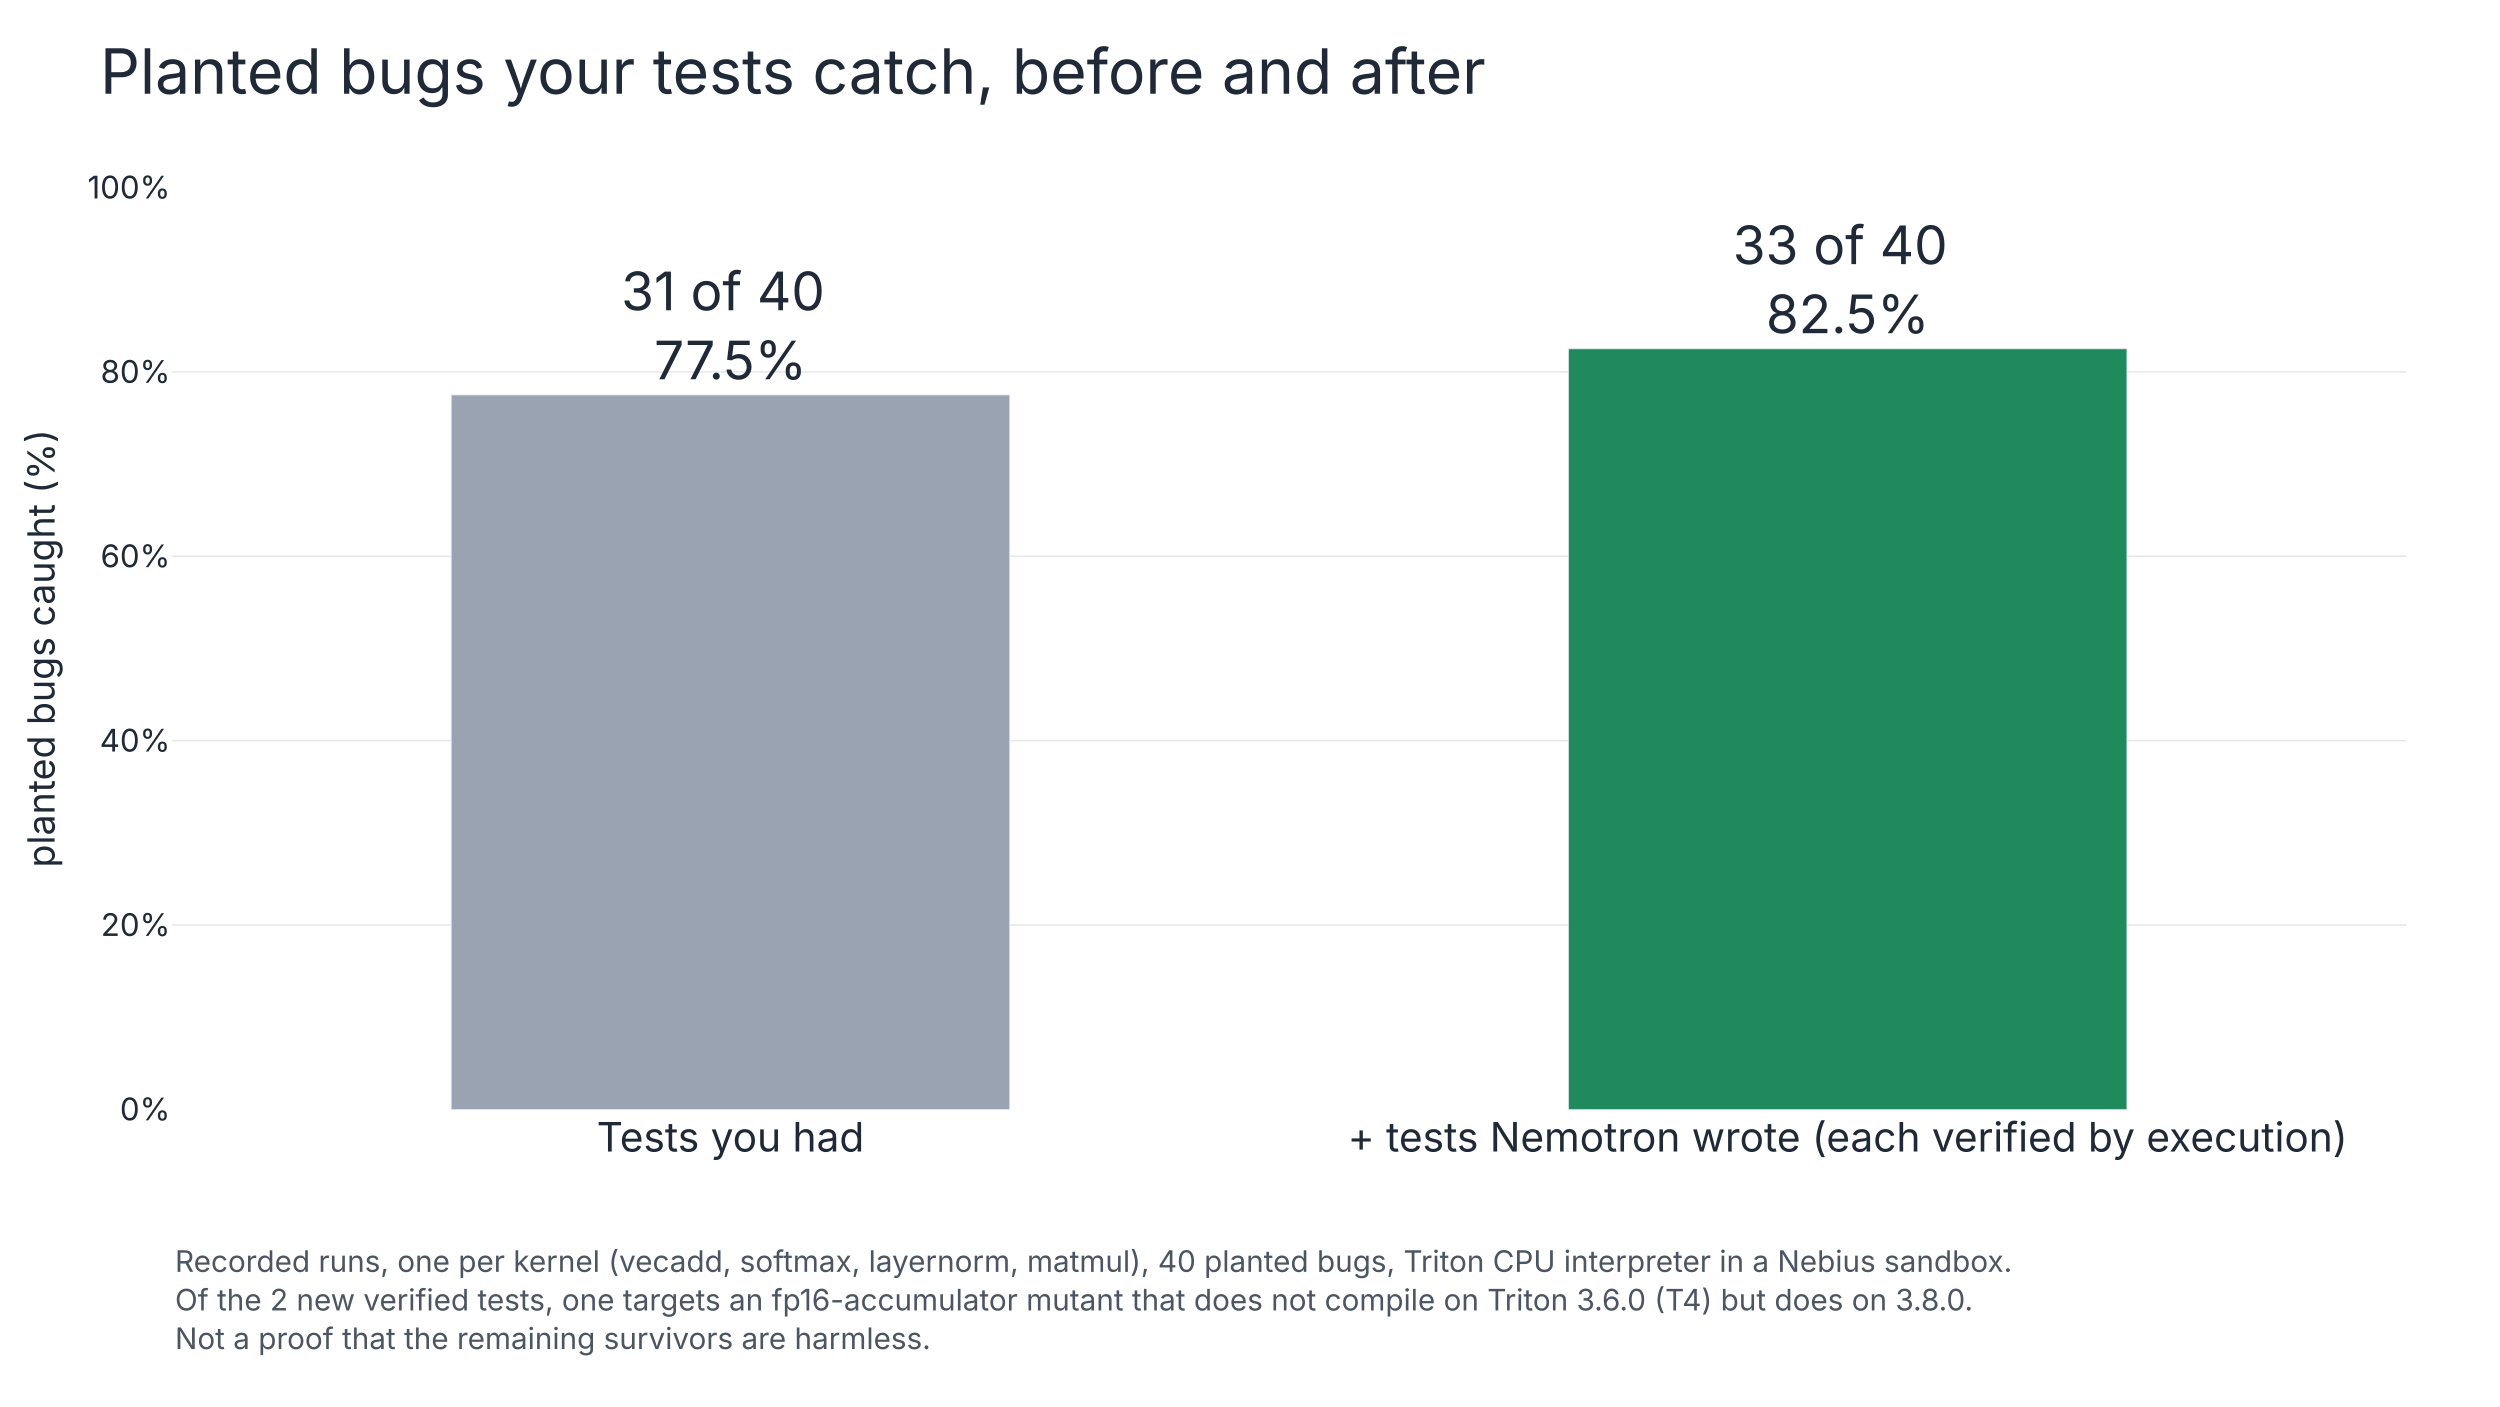
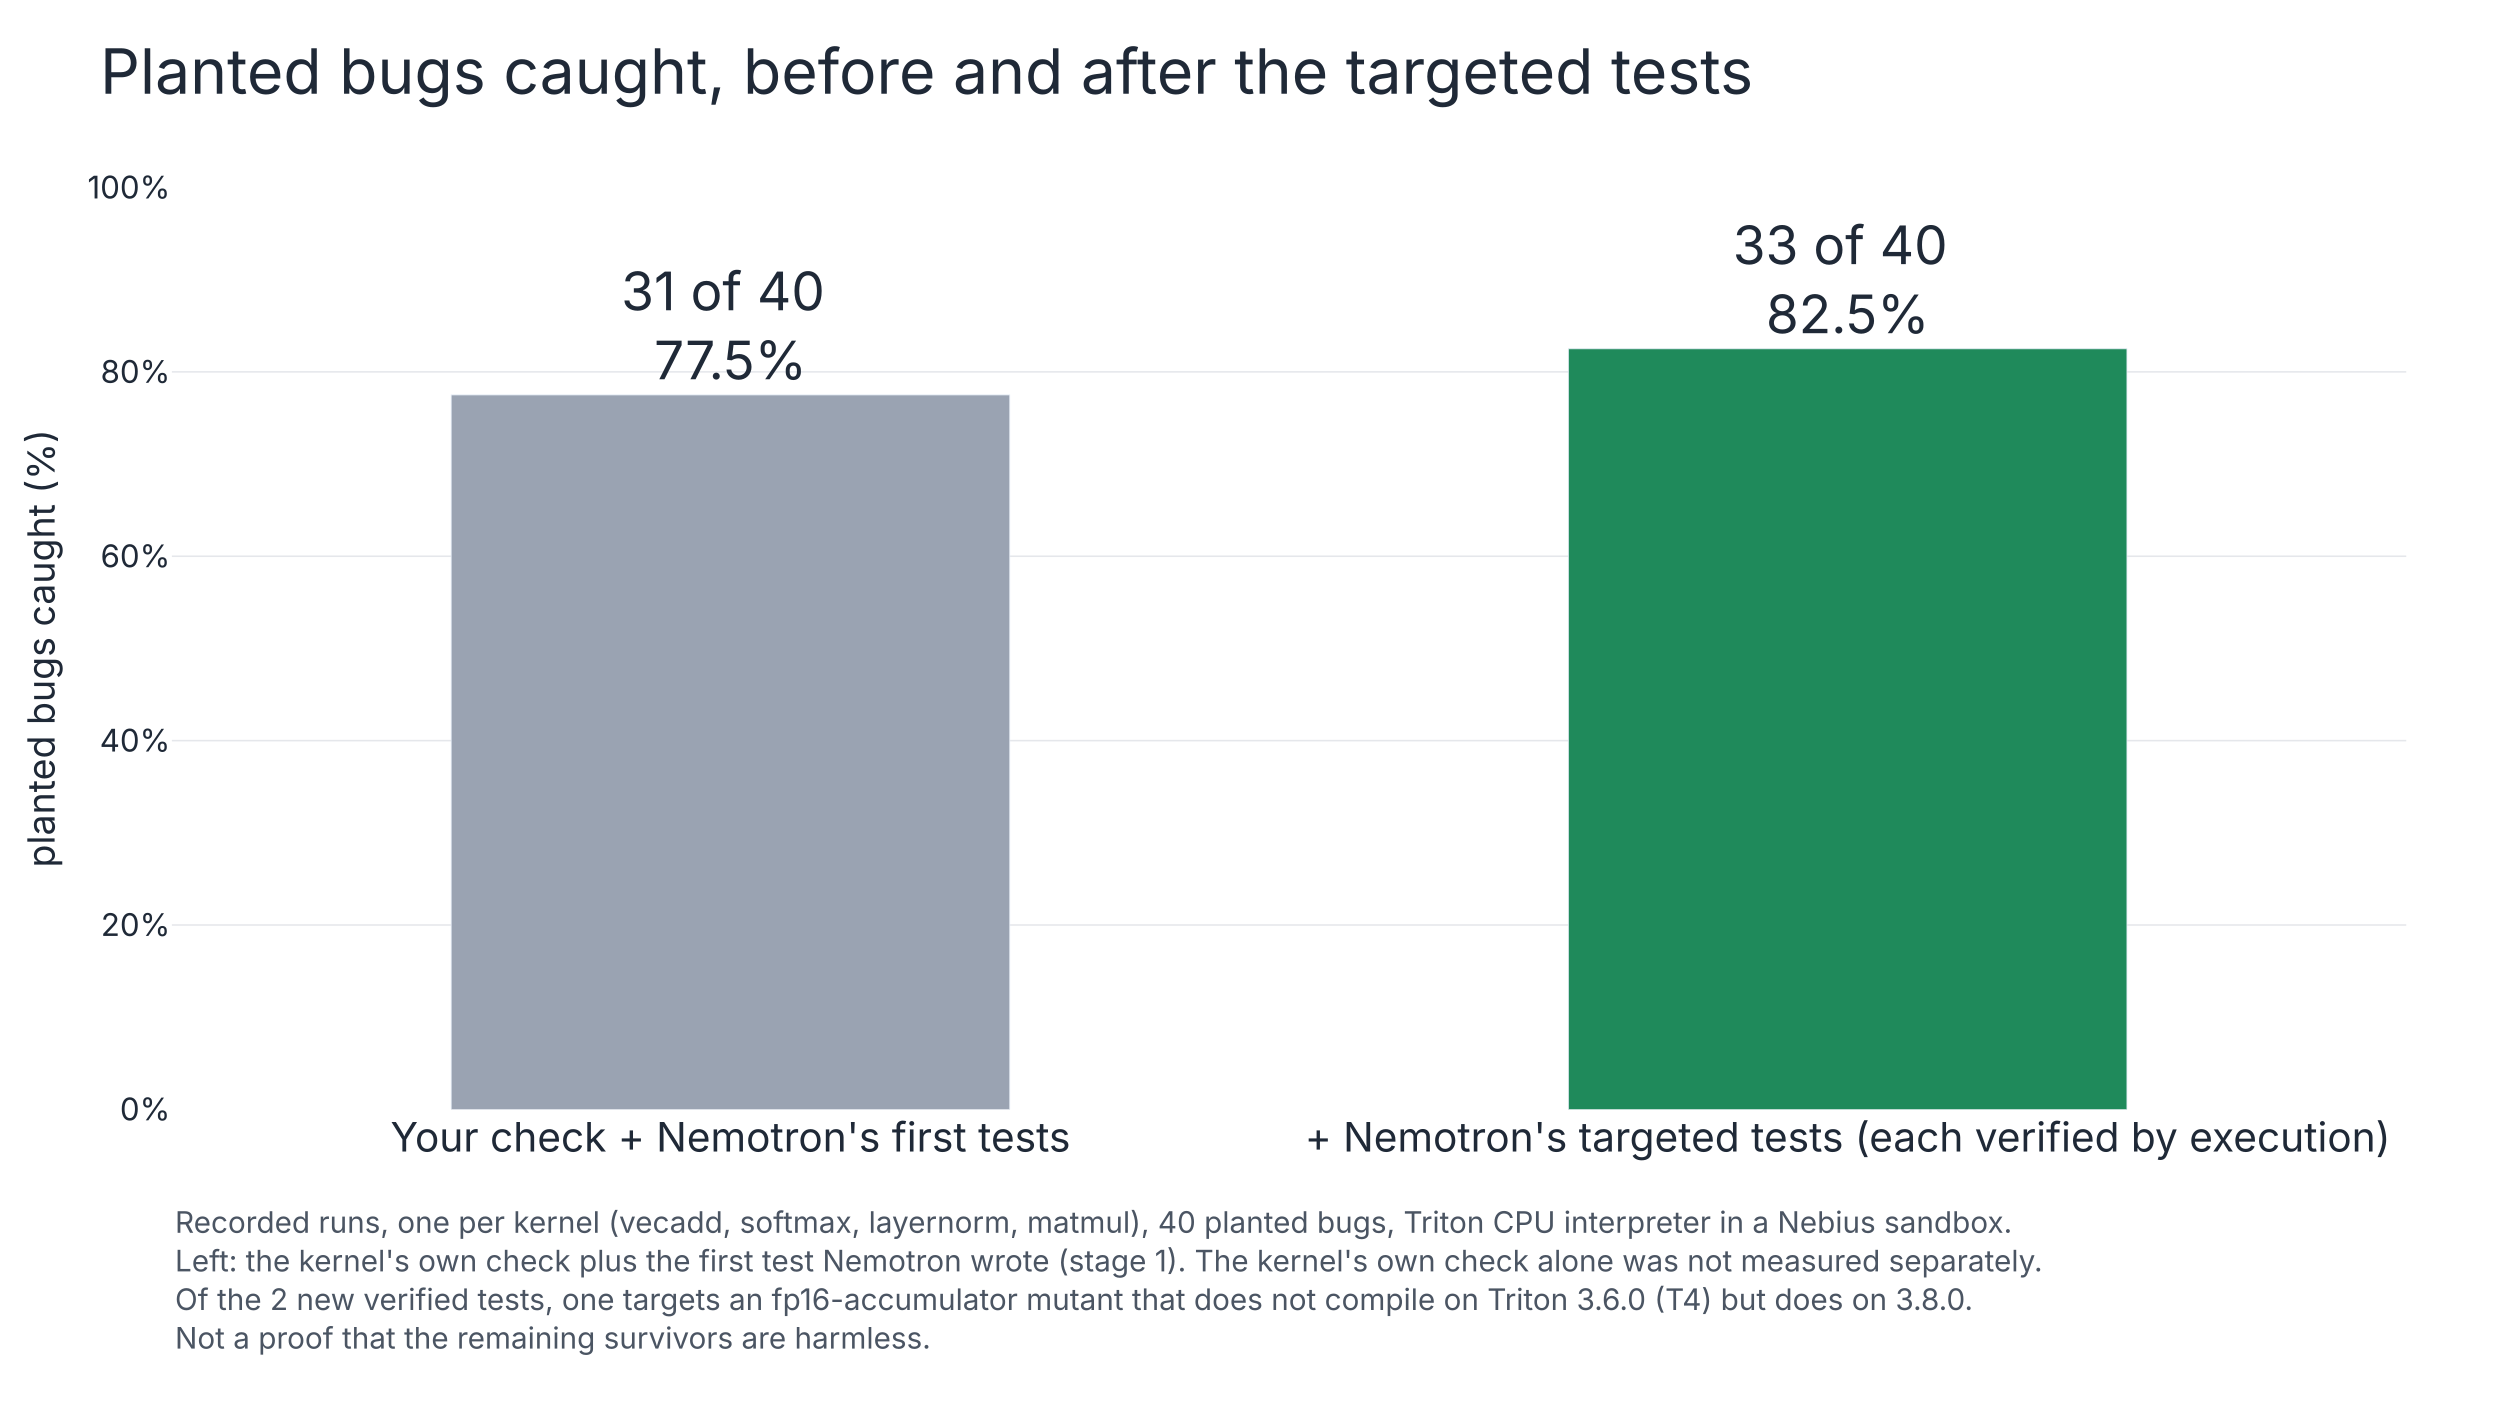
<svg xmlns="http://www.w3.org/2000/svg" class="main-svg" width="1600" height="900" style="" viewBox="0 0 1600 900">
  <rect x="0" y="0" width="1600" height="900" style="fill: rgb(255, 255, 255); fill-opacity: 1;" />
-   <defs id="defs-2aec9f">
+   <defs id="defs-476333">
    <g class="clips">
-       <clipPath id="clip2aec9fxyplot" class="plotclip">
+       <clipPath id="clip476333xyplot" class="plotclip">
        <rect width="1430" height="590" />
      </clipPath>
-       <clipPath class="axesclip" id="clip2aec9fx">
+       <clipPath class="axesclip" id="clip476333x">
        <rect x="110" y="0" width="1430" height="900" />
      </clipPath>
-       <clipPath class="axesclip" id="clip2aec9fy">
+       <clipPath class="axesclip" id="clip476333y">
        <rect x="0" y="120" width="1600" height="590" />
      </clipPath>
-       <clipPath class="axesclip" id="clip2aec9fxy">
+       <clipPath class="axesclip" id="clip476333xy">
        <rect x="110" y="120" width="1430" height="590" />
      </clipPath>
    </g>
    <g class="gradients" />
    <g class="patterns" />
  </defs>
  <g class="bglayer" />
  <g class="layer-below">
    <g class="imagelayer" />
    <g class="shapelayer" />
  </g>
  <g class="cartesianlayer">
    <g class="subplot xy">
      <g class="layer-subplot">
        <g class="shapelayer" />
        <g class="imagelayer" />
      </g>
      <g class="minor-gridlayer">
        <g class="x" />
        <g class="y" />
      </g>
      <g class="gridlayer">
        <g class="x" />
        <g class="y">
          <path class="ygrid crisp" transform="translate(0,592)" d="M110,0h1430" style="stroke: rgb(229, 231, 235); stroke-opacity: 1; stroke-width: 1px;" />
          <path class="ygrid crisp" transform="translate(0,474)" d="M110,0h1430" style="stroke: rgb(229, 231, 235); stroke-opacity: 1; stroke-width: 1px;" />
          <path class="ygrid crisp" transform="translate(0,356)" d="M110,0h1430" style="stroke: rgb(229, 231, 235); stroke-opacity: 1; stroke-width: 1px;" />
          <path class="ygrid crisp" transform="translate(0,238)" d="M110,0h1430" style="stroke: rgb(229, 231, 235); stroke-opacity: 1; stroke-width: 1px;" />
        </g>
      </g>
      <g class="zerolinelayer">
        <path class="yzl zl crisp" transform="translate(0,710)" d="M110,0h1430" style="stroke: rgb(255, 255, 255); stroke-opacity: 1; stroke-width: 2px;" />
      </g>
      <g class="layer-between">
        <g class="shapelayer" />
        <g class="imagelayer" />
      </g>
      <path class="xlines-below" />
      <path class="ylines-below" />
      <g class="overlines-below" />
      <g class="xaxislayer-below" />
      <g class="yaxislayer-below" />
      <g class="overaxes-below" />
      <g class="overplot">
-         <g class="xy" transform="translate(110,120)" clip-path="url(#clip2aec9fxyplot)">
+         <g class="xy" transform="translate(110,120)" clip-path="url(#clip476333xyplot)">
          <g class="barlayer mlayer">
            <g class="trace bars" style="opacity: 1;">
              <g class="points">
                <g class="point">
                  <path d="M178.75,590V132.75H536.25V590Z" style="vector-effect: none; opacity: 1; stroke-width: 0.5px; fill: rgb(154, 163, 178); fill-opacity: 1; stroke: rgb(229, 236, 246); stroke-opacity: 1;" />
                  <text class="bartext bartext-outside" text-anchor="middle" data-notex="1" x="0" y="0" style="font-family: Inter, Helvetica, Arial, sans-serif; font-size: 34px; fill: rgb(31, 41, 55); fill-opacity: 1; white-space: pre;" transform="translate(357.5,78.5498)">
                    <tspan class="line" dy="0em" x="0" y="0">31 of 40</tspan>
                    <tspan class="line" dy="1.3em" x="0" y="0">77.5%</tspan>
                  </text>
                </g>
                <g class="point">
                  <path d="M893.75,590V103.25H1251.25V590Z" style="vector-effect: none; opacity: 1; stroke-width: 0.5px; fill: rgb(31, 138, 91); fill-opacity: 1; stroke: rgb(229, 236, 246); stroke-opacity: 1;" />
                  <text class="bartext bartext-outside" text-anchor="middle" data-notex="1" x="0" y="0" style="font-family: Inter, Helvetica, Arial, sans-serif; font-size: 34px; fill: rgb(31, 41, 55); fill-opacity: 1; white-space: pre;" transform="translate(1072.5,49.0498)">
                    <tspan class="line" dy="0em" x="0" y="0">33 of 40</tspan>
                    <tspan class="line" dy="1.3em" x="0" y="0">82.5%</tspan>
                  </text>
                </g>
              </g>
            </g>
          </g>
        </g>
      </g>
      <g class="zerolinelayer-above" />
      <path class="xlines-above crisp" d="M0,0" style="fill: none;" />
      <path class="ylines-above crisp" d="M0,0" style="fill: none;" />
      <g class="overlines-above" />
      <g class="xaxislayer-above">
        <g class="xtick">
-           <text text-anchor="middle" x="0" y="737" transform="translate(467.5,0)" style="font-family: Inter, Helvetica, Arial, sans-serif; font-size: 26px; fill: rgb(31, 41, 55); fill-opacity: 1; white-space: pre;">Tests you had</text>
+           <text text-anchor="middle" x="0" y="737" transform="translate(467.5,0)" style="font-family: Inter, Helvetica, Arial, sans-serif; font-size: 26px; fill: rgb(31, 41, 55); fill-opacity: 1; white-space: pre;">Your check + Nemotron's first tests</text>
        </g>
        <g class="xtick">
-           <text text-anchor="middle" x="0" y="737" transform="translate(1182.5,0)" style="font-family: Inter, Helvetica, Arial, sans-serif; font-size: 26px; fill: rgb(31, 41, 55); fill-opacity: 1; white-space: pre;">+ tests Nemotron wrote (each verified by execution)</text>
+           <text text-anchor="middle" x="0" y="737" transform="translate(1182.5,0)" style="font-family: Inter, Helvetica, Arial, sans-serif; font-size: 26px; fill: rgb(31, 41, 55); fill-opacity: 1; white-space: pre;">+ Nemotron's targeted tests (each verified by execution)</text>
        </g>
      </g>
      <g class="yaxislayer-above">
        <g class="ytick">
          <text text-anchor="end" x="109" y="7" transform="translate(0,710)" style="font-family: Inter, Helvetica, Arial, sans-serif; font-size: 20px; fill: rgb(31, 41, 55); fill-opacity: 1; white-space: pre;">0%</text>
        </g>
        <g class="ytick">
          <text text-anchor="end" x="109" y="7" style="font-family: Inter, Helvetica, Arial, sans-serif; font-size: 20px; fill: rgb(31, 41, 55); fill-opacity: 1; white-space: pre;" transform="translate(0,592)">20%</text>
        </g>
        <g class="ytick">
          <text text-anchor="end" x="109" y="7" style="font-family: Inter, Helvetica, Arial, sans-serif; font-size: 20px; fill: rgb(31, 41, 55); fill-opacity: 1; white-space: pre;" transform="translate(0,474)">40%</text>
        </g>
        <g class="ytick">
          <text text-anchor="end" x="109" y="7" style="font-family: Inter, Helvetica, Arial, sans-serif; font-size: 20px; fill: rgb(31, 41, 55); fill-opacity: 1; white-space: pre;" transform="translate(0,356)">60%</text>
        </g>
        <g class="ytick">
          <text text-anchor="end" x="109" y="7" style="font-family: Inter, Helvetica, Arial, sans-serif; font-size: 20px; fill: rgb(31, 41, 55); fill-opacity: 1; white-space: pre;" transform="translate(0,238)">80%</text>
        </g>
        <g class="ytick">
          <text text-anchor="end" x="109" y="7" style="font-family: Inter, Helvetica, Arial, sans-serif; font-size: 20px; fill: rgb(31, 41, 55); fill-opacity: 1; white-space: pre;" transform="translate(0,120)">100%</text>
        </g>
      </g>
      <g class="overaxes-above" />
    </g>
  </g>
  <g class="polarlayer" />
  <g class="smithlayer" />
  <g class="ternarylayer" />
  <g class="geolayer" />
  <g class="funnelarealayer" />
  <g class="pielayer" />
  <g class="iciclelayer" />
  <g class="treemaplayer" />
  <g class="sunburstlayer" />
  <g class="glimages" />
-   <defs id="topdefs-2aec9f">
+   <defs id="topdefs-476333">
    <g class="clips" />
  </defs>
  <g class="layer-above">
    <g class="imagelayer" />
    <g class="shapelayer" />
  </g>
  <g class="infolayer">
    <g class="g-gtitle">
-       <text class="gtitle" x="64" y="60" text-anchor="start" dy="0em" style="opacity: 1; font-family: Inter, Helvetica, Arial, sans-serif; font-size: 40px; fill: rgb(31, 41, 55); fill-opacity: 1; white-space: pre;">Planted bugs your tests catch, before and after</text>
+       <text class="gtitle" x="64" y="60" text-anchor="start" dy="0em" style="opacity: 1; font-family: Inter, Helvetica, Arial, sans-serif; font-size: 40px; fill: rgb(31, 41, 55); fill-opacity: 1; white-space: pre;">Planted bugs caught, before and after the targeted tests</text>
    </g>
    <g class="g-xtitle" />
    <g class="g-ytitle">
      <text class="ytitle" transform="rotate(-90,34.94375,415)" x="34.944" y="415" text-anchor="middle" style="opacity: 1; font-family: Inter, Helvetica, Arial, sans-serif; font-size: 24px; fill: rgb(31, 41, 55); fill-opacity: 1; white-space: pre;">planted bugs caught (%)</text>
    </g>
    <g class="annotation" data-index="0" style="opacity: 1;">
-       <g class="annotation-text-g" transform="rotate(0,664.5,832.3)">
-         <g class="cursor-pointer" transform="translate(110,795)">
-           <rect class="bg" x="0.5" y="0.5" width="1108" height="73" style="stroke-width: 1px; stroke: rgb(0, 0, 0); stroke-opacity: 0; fill: rgb(0, 0, 0); fill-opacity: 0;" />
+       <g class="annotation-text-g" transform="rotate(0,669.5,819.8)">
+         <g class="cursor-pointer" transform="translate(110,770)">
+           <rect class="bg" x="0.5" y="0.5" width="1118" height="98" style="stroke-width: 1px; stroke: rgb(0, 0, 0); stroke-opacity: 0; fill: rgb(0, 0, 0); fill-opacity: 0;" />
          <text class="annotation-text" text-anchor="start" x="2" y="19" style="font-family: Inter, Helvetica, Arial, sans-serif; font-size: 19px; fill: rgb(75, 85, 99); fill-opacity: 1; white-space: pre;">
            <tspan class="line" dy="0em" x="2" y="19">Recorded runs, one per kernel (vecadd, softmax, layernorm, matmul), 40 planted bugs, Triton CPU interpreter in a Nebius sandbox.</tspan>
-             <tspan class="line" dy="1.3em" x="2" y="19">Of the 2 new verified tests, one targets an fp16-accumulator mutant that does not compile on Triton 3.6.0 (T4) but does on 3.8.0.</tspan>
-             <tspan class="line" dy="2.6em" x="2" y="19">Not a proof that the remaining survivors are harmless.</tspan>
+             <tspan class="line" dy="1.3em" x="2" y="19">Left: the kernel's own check plus the first test Nemotron wrote (stage 1). The kernel's own check alone was not measured separately.</tspan>
+             <tspan class="line" dy="2.6em" x="2" y="19">Of the 2 new verified tests, one targets an fp16-accumulator mutant that does not compile on Triton 3.6.0 (T4) but does on 3.8.0.</tspan>
+             <tspan class="line" dy="3.9em" x="2" y="19">Not a proof that the remaining survivors are harmless.</tspan>
          </text>
        </g>
      </g>
    </g>
  </g>
</svg>
